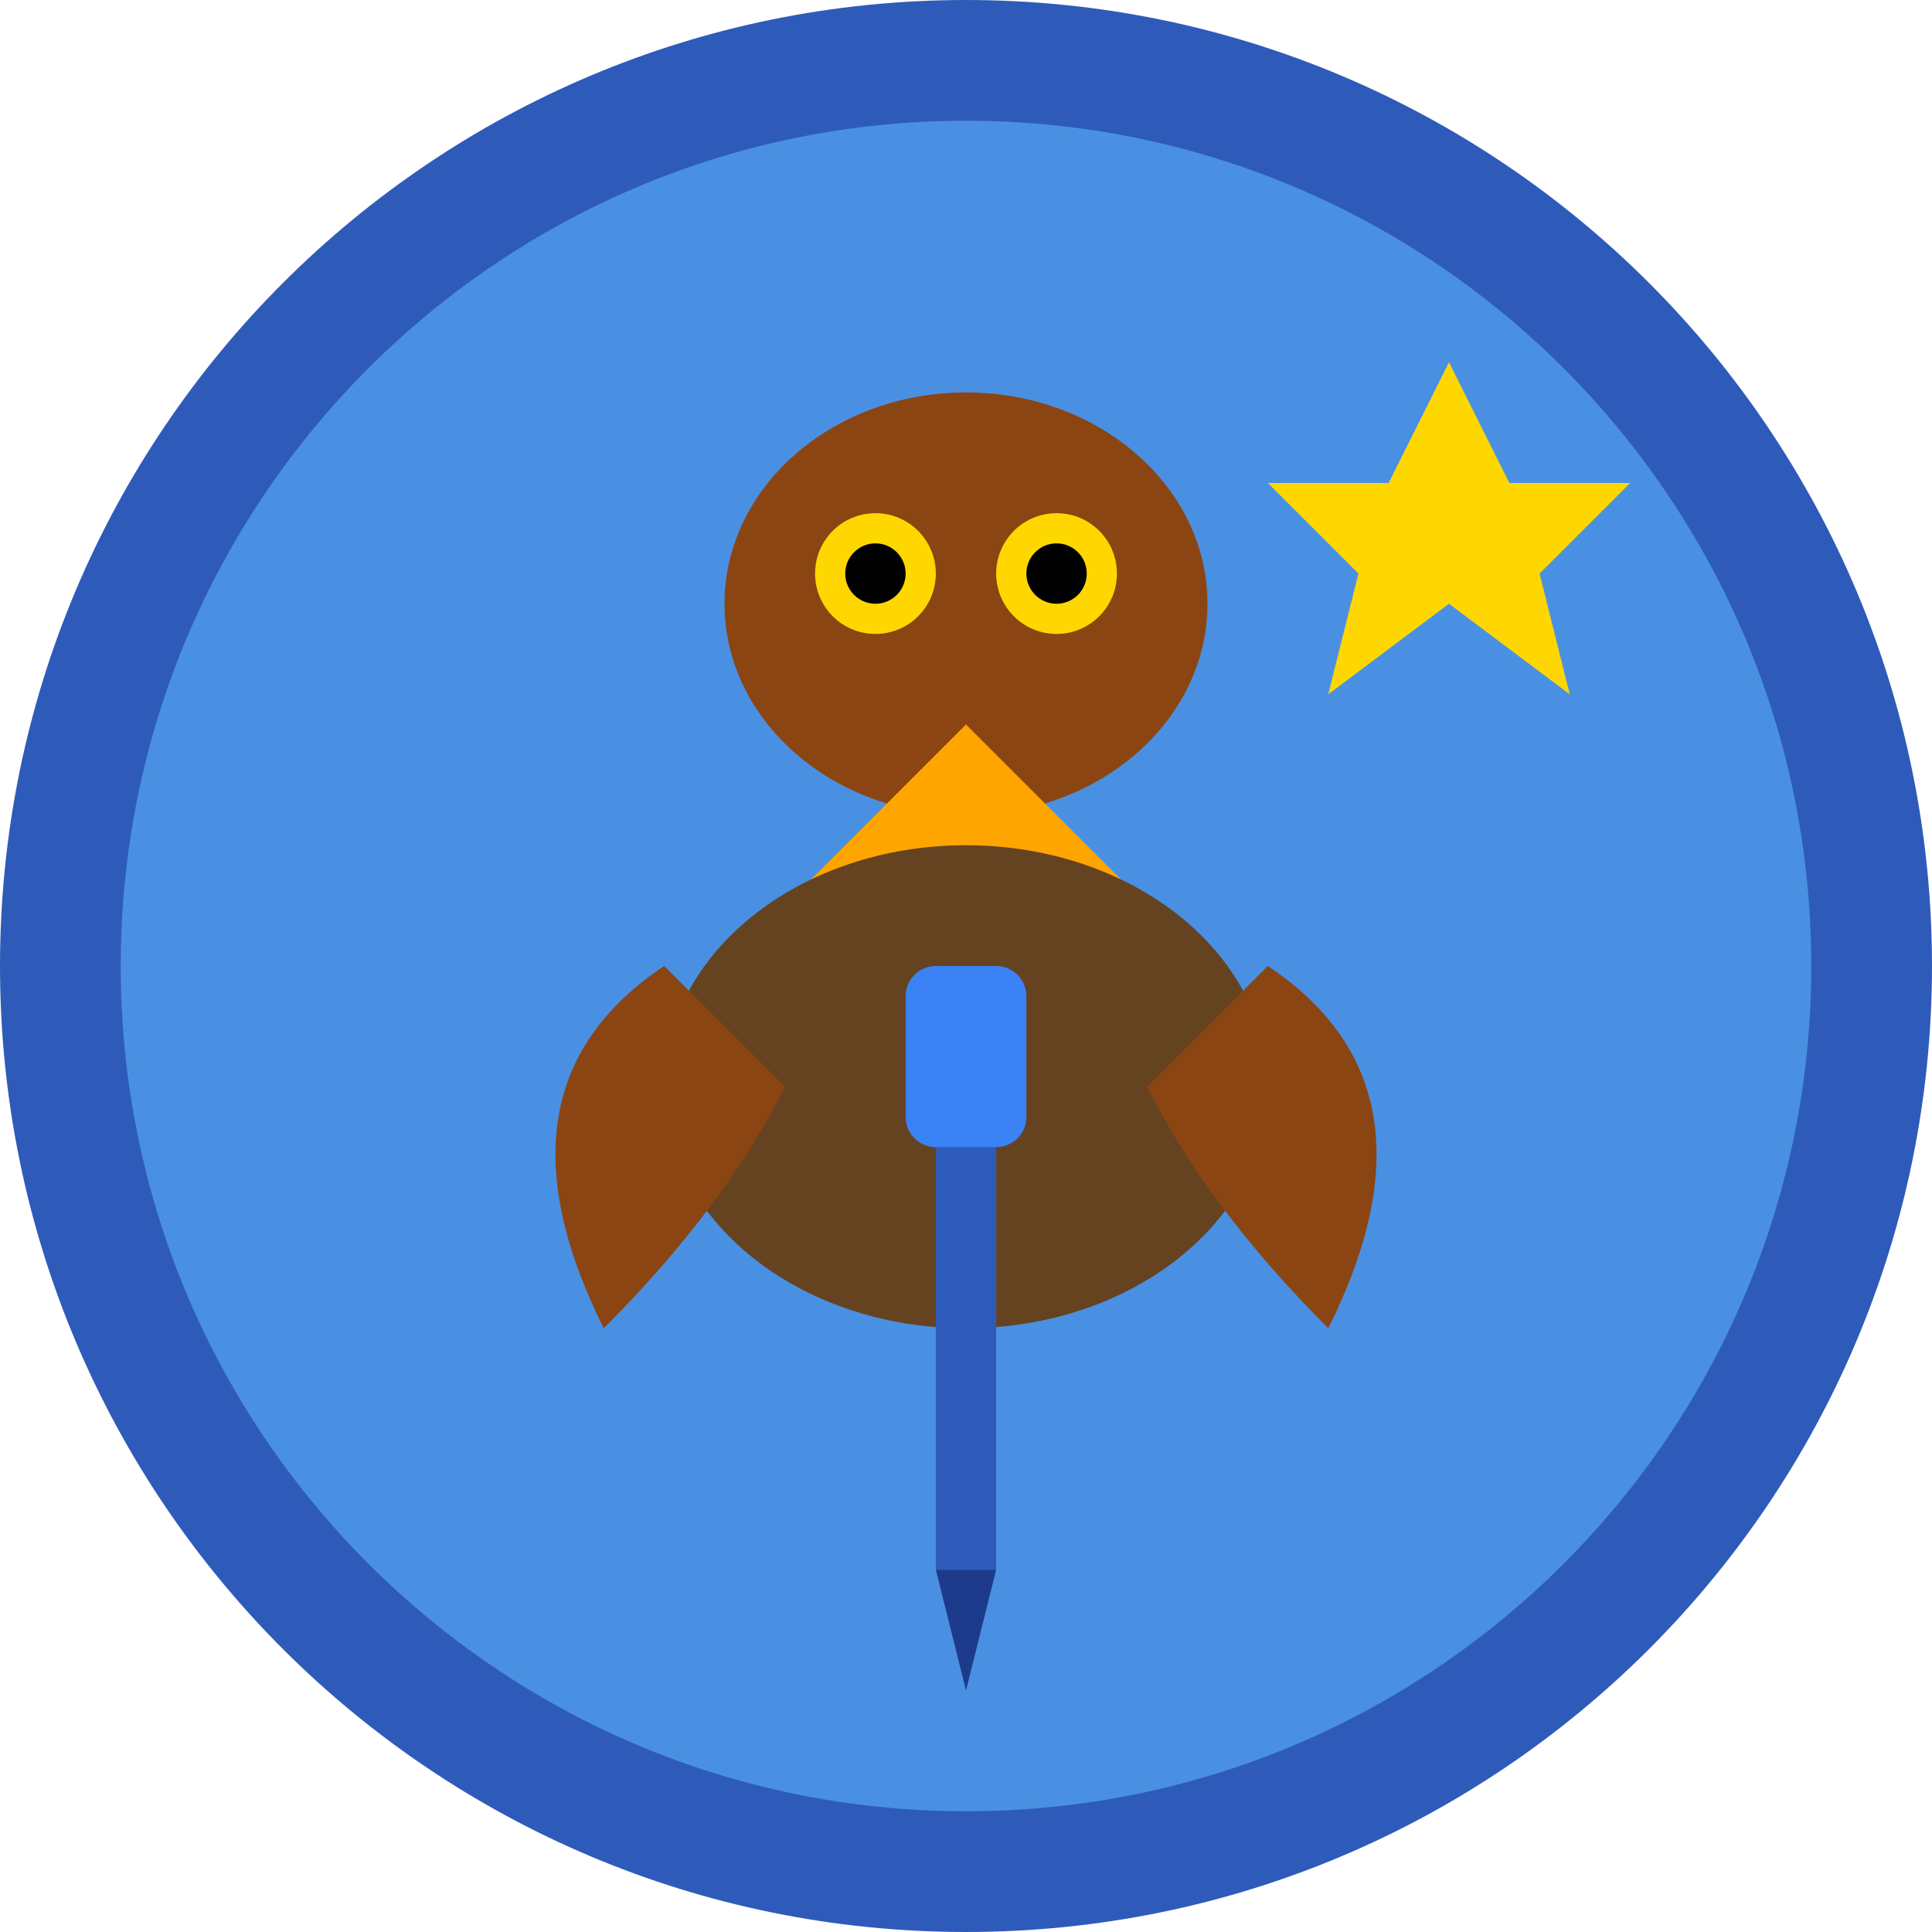
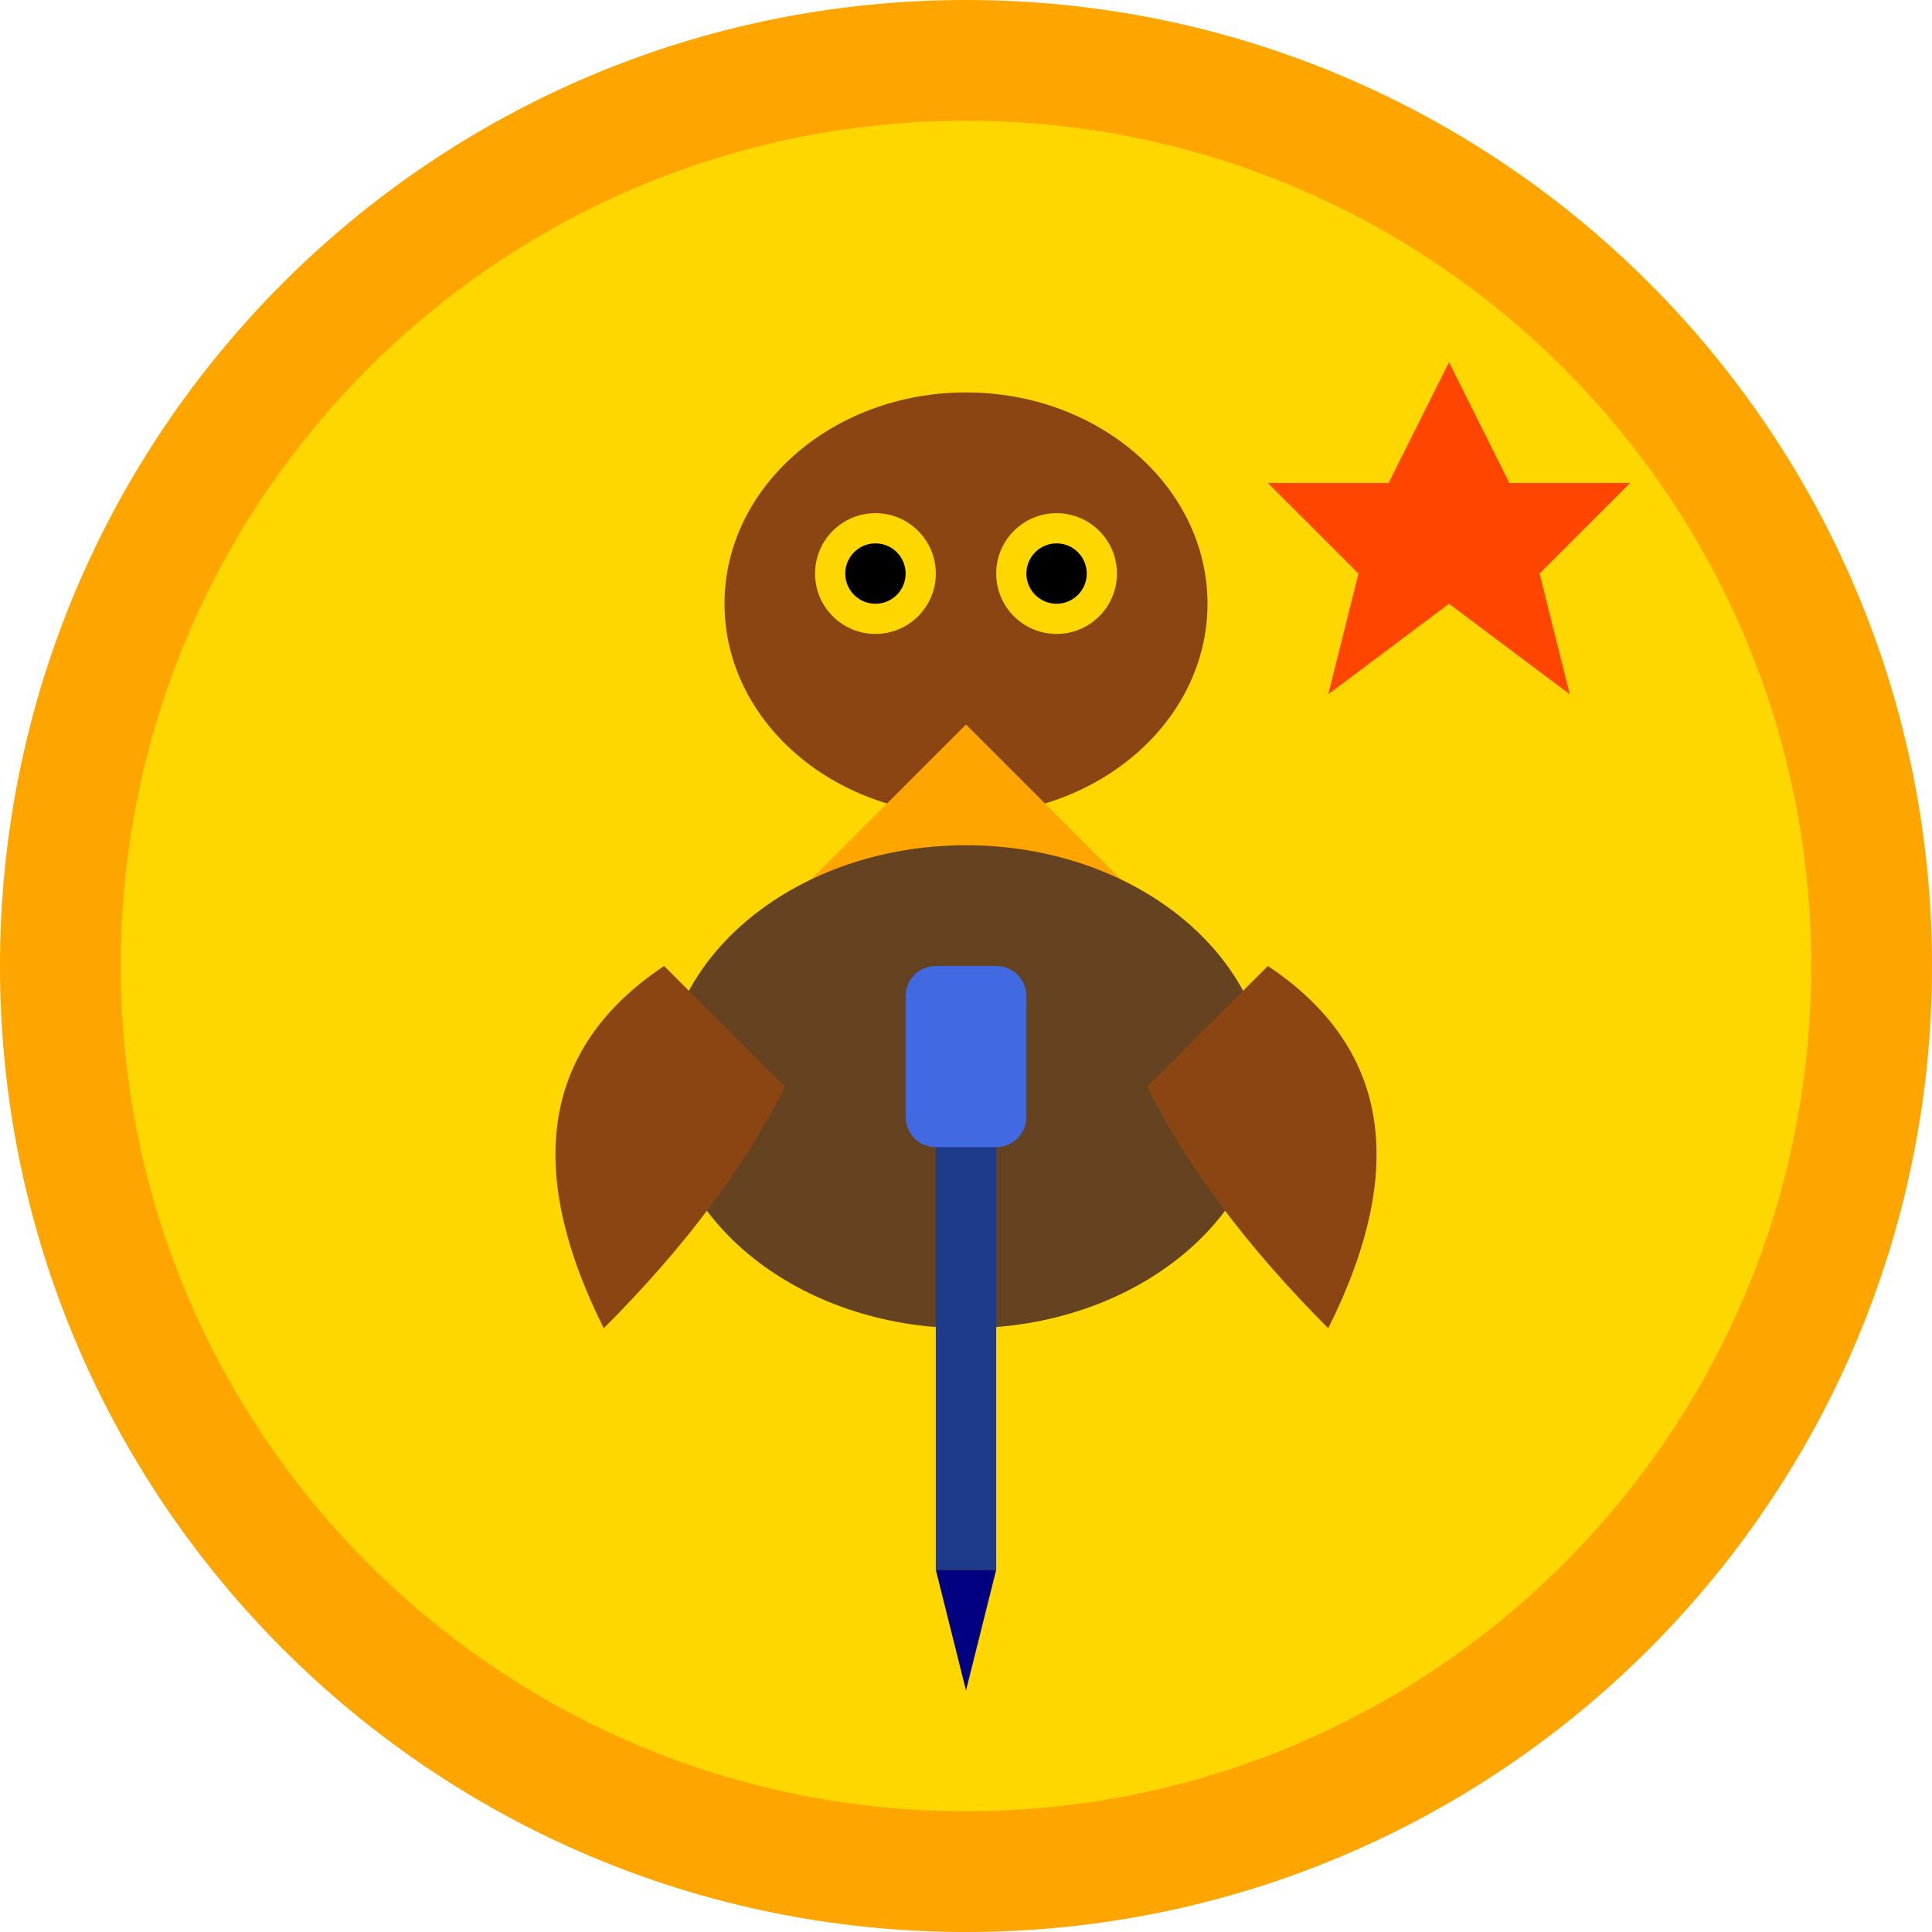
<svg xmlns="http://www.w3.org/2000/svg" width="32" height="32" viewBox="0 0 32 32">
-   <circle cx="16" cy="16" r="15" fill="#4A90E2" stroke="#2E5BBA" stroke-width="2" />
+   <circle cx="16" cy="16" r="15" fill="#FFD700" stroke="#FFA500" stroke-width="2" />
  <ellipse cx="16" cy="10" rx="4" ry="3.5" fill="#8B4513" />
  <path d="M16 12 L13 15 L16 14 L19 15 Z" fill="#FFA500" />
  <circle cx="14.5" cy="9.5" r="1" fill="#FFD700" />
  <circle cx="17.5" cy="9.5" r="1" fill="#FFD700" />
  <circle cx="14.5" cy="9.5" r="0.5" fill="#000" />
  <circle cx="17.5" cy="9.5" r="0.5" fill="#000" />
  <ellipse cx="16" cy="18" rx="5" ry="4" fill="#654321" />
  <path d="M11 16 Q8 18 10 22 Q12 20 13 18 Z" fill="#8B4513" />
  <path d="M21 16 Q24 18 22 22 Q20 20 19 18 Z" fill="#8B4513" />
-   <rect x="15.5" y="18" width="1" height="8" fill="#2E5BBA" />
-   <path d="M15.5 26 L16 28 L16.5 26 Z" fill="#1E3A8A" />
-   <rect x="15" y="16" width="2" height="3" fill="#3B82F6" rx="0.5" />
-   <path d="M24 6 L25 8 L27 8 L25.5 9.5 L26 11.5 L24 10 L22 11.5 L22.5 9.5 L21 8 L23 8 Z" fill="#FFD700" />
+   <rect x="15.5" y="18" width="1" height="8" fill="#1E3A8A" />
+   <path d="M15.5 26 L16 28 L16.5 26 Z" fill="#000080" />
+   <rect x="15" y="16" width="2" height="3" fill="#4169E1" rx="0.5" />
+   <path d="M24 6 L25 8 L27 8 L25.5 9.5 L26 11.5 L24 10 L22 11.5 L22.5 9.5 L21 8 L23 8 Z" fill="#FF4500" />
</svg>
